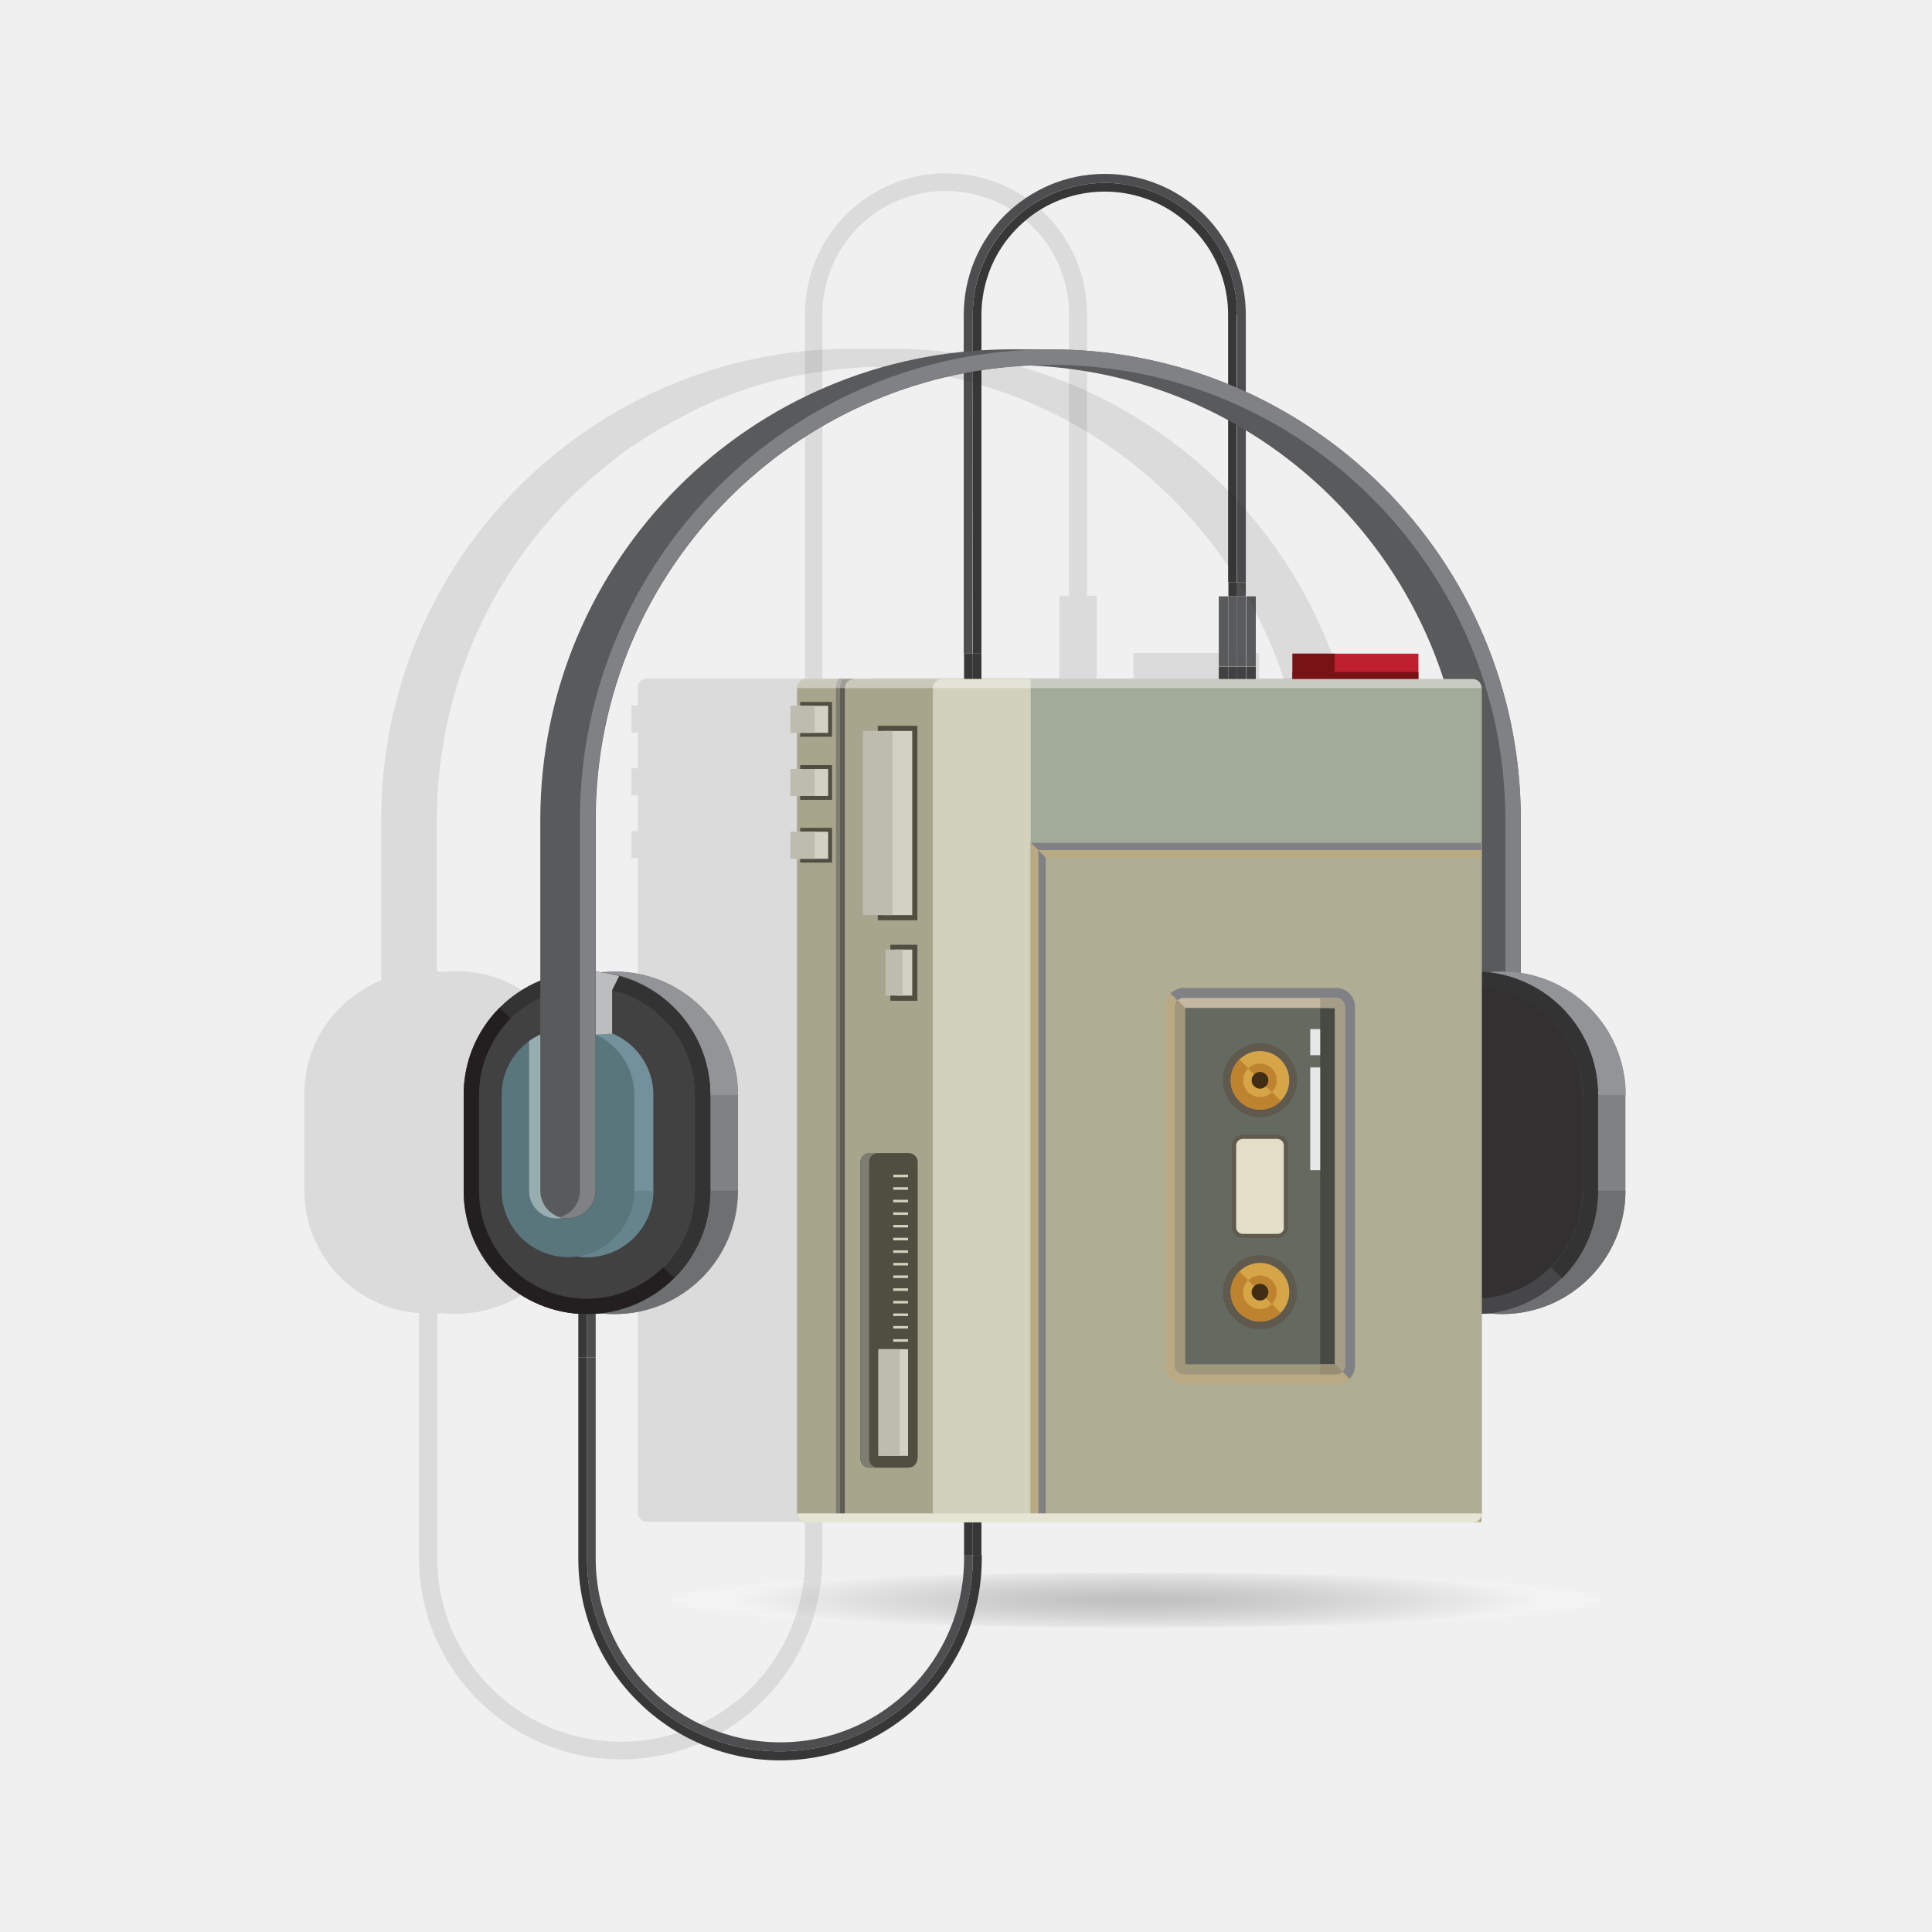
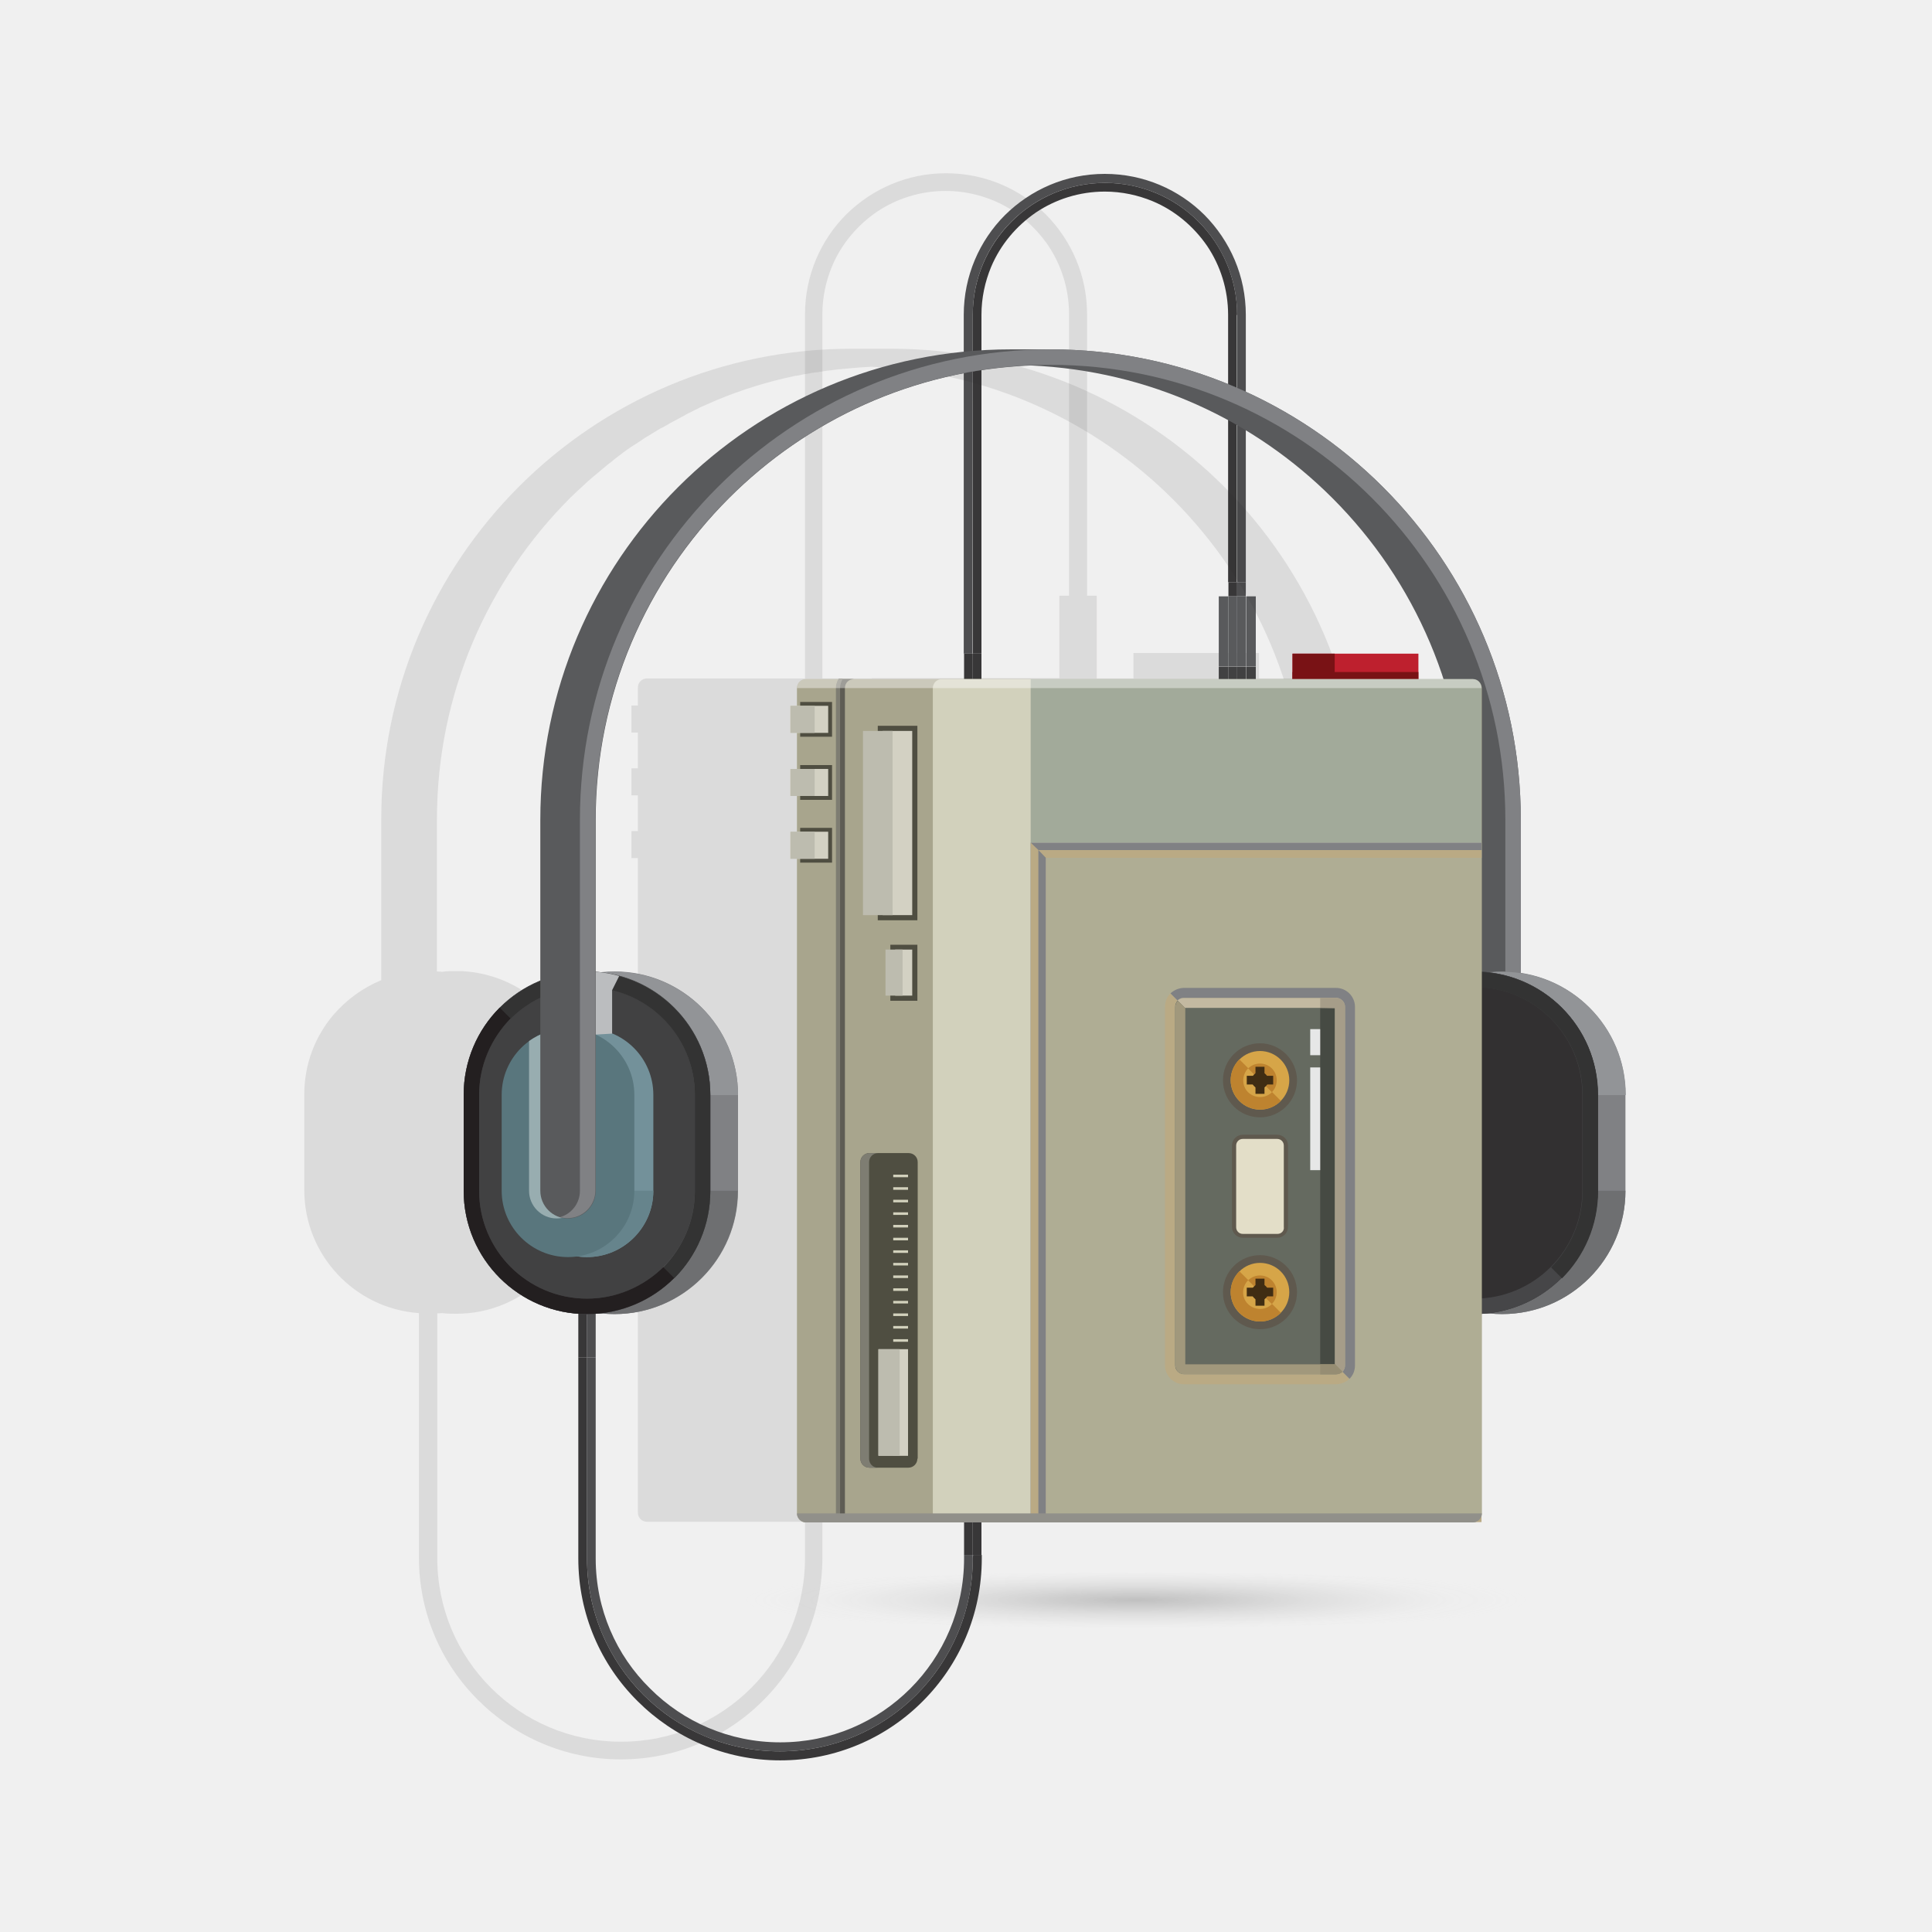
<svg xmlns="http://www.w3.org/2000/svg" version="1.1" id="Walkman_00000109742996869359654660000007164779775222252988_" x="0px" y="0px" viewBox="0 0 600 600" style="enable-background:new 0 0 600 600;" xml:space="preserve">
  <style type="text/css">
	.st0{opacity:0.2;}
- 	.st1{fill:url(#partshadow_00000177473396306320976020000014695001669142185857_);}
+ 	.st1{fill:url(#partshadow_00000073693208065998531260000016011824449031040175_);}
	.st2{opacity:0.1;fill:#231F20;enable-background:new    ;}
	.st3{fill:#4E4E50;}
	.st4{fill:#383738;}
	.st5{fill:#595A5C;}
	.st6{fill:#414142;}
	.st7{fill:#808184;}
	.st8{fill:#6E6F71;}
	.st9{fill:#929497;}
	.st10{fill:#333333;}
	.st11{fill:#231F20;}
	.st12{fill:#73919A;}
	.st13{fill:#66848C;}
	.st14{fill:#BBBDBF;}
	.st15{fill:#59767D;}
	.st16{fill:#98ADB0;}
	.st17{fill:#323031;}
	.st18{fill:#464648;}
	.st19{fill:#BE202E;}
	.st20{fill:#791215;}
	.st21{fill:#A8A58D;}
	.st22{fill:#BAAA84;}
	.st23{fill:#D2D1BC;}
	.st24{fill:#5E5C54;}
	.st25{fill:#7E7D72;}
	.st26{opacity:0.3;fill:#94B5B7;enable-background:new    ;}
	.st27{fill:#656A60;}
	.st28{fill:#464A43;}
	.st29{fill:#C3B9A1;}
	.st30{fill:#A69D89;}
	.st31{fill:#A1987C;}
	.st32{fill:#5F594E;}
	.st33{fill:#D6A548;}
	.st34{fill:#BE832F;}
	.st35{fill:#402D13;}
	.st36{fill:#E3DEC8;}
	.st37{opacity:0.4;fill:#FFFFFF;enable-background:new    ;}
- 	.st38{fill:#E6E5D5;}
+ 	.st38{fill:#91908A;}
	.st39{fill:#968D73;}
	.st40{fill:#E6E7E7;}
	.st41{fill:#4F4E41;}
	.st42{fill:#D3D1C3;}
	.st43{fill:#BDBCAF;}
</style>
  <g id="hover-shadow_00000127042403151468939020000018367199087265360049_" class="st0">
-     <radialGradient id="partshadow_00000097477968091178614590000004746883370532666784_" cx="321.552" cy="-2.473" r="84.483" gradientTransform="matrix(1.4745 0 0 0.1246 -121.3337 497.2082)" gradientUnits="userSpaceOnUse">
+     <radialGradient id="partshadow_00000149352563667606599900000003776658243052721826_" cx="321.552" cy="-2.473" r="84.483" gradientTransform="matrix(1.4745 0 0 0.1246 -121.3337 497.2082)" gradientUnits="userSpaceOnUse">
      <stop offset="0" style="stop-color:#000000" />
-       <stop offset="8.552779e-02" style="stop-color:#0A0A0A" />
-       <stop offset="0.233" style="stop-color:#262626" />
-       <stop offset="0.425" style="stop-color:#545454" />
-       <stop offset="0.653" style="stop-color:#939393" />
-       <stop offset="0.91" style="stop-color:#E2E2E2" />
-       <stop offset="1" style="stop-color:#FFFFFF" />
+       <stop offset="8.552772e-02" style="stop-color:#0A0A0A;stop-opacity:0.914" />
+       <stop offset="0.233" style="stop-color:#262626;stop-opacity:0.767" />
+       <stop offset="0.425" style="stop-color:#545454;stop-opacity:0.575" />
+       <stop offset="0.653" style="stop-color:#939393;stop-opacity:0.346" />
+       <stop offset="0.91" style="stop-color:#E2E2E2;stop-opacity:8.952129e-02" />
+       <stop offset="1" style="stop-color:#FFFFFF;stop-opacity:0" />
    </radialGradient>
-     <ellipse id="partshadow" style="fill:url(#partshadow_00000097477968091178614590000004746883370532666784_);" cx="352.8" cy="496.9" rx="144.6" ry="8.5" />
+     <ellipse id="partshadow" style="fill:url(#partshadow_00000149352563667606599900000003776658243052721826_);" cx="352.8" cy="496.9" rx="144.6" ry="8.5" />
  </g>
  <g id="shadow">
    <path id="body_00000111876369935462760190000012001470003278162867_" class="st2" d="M408,210.7h-17v-2.2v-5.7h-26h-13v5.7v2.2   h-11.4v-3.9V185h-3v-4.4v-83c0-12.1-4.9-23-12.8-31c-7.9-7.9-18.9-12.8-31-12.8s-23,4.9-31,12.8c-7.9,7.9-12.8,18.9-12.8,31v105.2   v7.9h-6.9h-27.4h-3.5H211h-10.1c-1.5,0-2.8,1.2-2.8,2.8v5.6h-2v8.4h2v11.1h-2v8.4h2v11.1h-2v8.4h2v203.3c0,1.5,1.2,2.8,2.8,2.8H211   h1.3h3.5h27.4h27.6h2.3h2.3H408h2.8v-2.8V266.2v-2.3v-2.3v-48C410.7,212,409.5,210.7,408,210.7z M270.7,210.7h-15.3v-7.9V97.6   c0-5.3,1.1-10.3,3-14.9c2.9-6.9,7.8-12.7,13.9-16.9c6.1-4.1,13.5-6.5,21.4-6.5c5.3,0,10.3,1.1,14.9,3c6.9,2.9,12.7,7.8,16.9,13.9   c4.1,6.1,6.5,13.5,6.5,21.4v83v4.4h-3v21.7v3.9h-58.3V210.7z" />
  </g>
  <g id="aux-2">
    <path class="st3" d="M302.1,97.8c0-22.7,18.4-41,41.1-41s41,18.4,41,41v83h2.7v-83c0-12.1-4.9-23-12.8-31   c-7.9-7.9-18.9-12.8-31-12.8s-23,4.9-31,12.8c-7.9,7.9-12.8,18.9-12.8,31V203h2.7L302.1,97.8L302.1,97.8z" />
    <rect x="384.2" y="214.9" class="st3" width="2.7" height="40.1" />
    <rect x="384.2" y="180.8" class="st3" width="2.7" height="4.4" />
    <path class="st4" d="M384.2,97.8c0-22.7-18.4-41-41-41c-22.7,0-41.1,18.4-41.1,41V203h2.7V97.8c0-5.3,1.1-10.3,3-14.9   c2.9-6.9,7.8-12.7,13.9-16.9c6.1-4.1,13.5-6.5,21.4-6.5c5.3,0,10.3,1.1,14.9,3c6.9,2.9,12.7,7.8,16.9,13.9   c4.1,6.1,6.5,13.5,6.5,21.4v83h2.7v-83H384.2z" />
    <rect x="381.5" y="180.8" class="st4" width="2.7" height="4.4" />
    <rect x="381.5" y="214.9" class="st4" width="2.7" height="40.1" />
    <rect x="387" y="185.2" class="st5" width="3" height="21.7" />
    <rect x="384.2" y="185.2" class="st5" width="2.7" height="21.7" />
    <rect x="378.5" y="185.2" class="st5" width="3" height="21.7" />
    <rect x="381.5" y="185.2" class="st5" width="2.7" height="21.7" />
    <rect x="299.4" y="203" class="st4" width="2.7" height="16.2" />
    <rect x="302.1" y="203" class="st4" width="2.7" height="16.2" />
    <rect x="387" y="207" class="st6" width="3" height="7.9" />
    <rect x="384.2" y="207" class="st6" width="2.7" height="7.9" />
    <rect x="378.5" y="207" class="st6" width="3" height="7.9" />
    <rect x="381.5" y="207" class="st6" width="2.7" height="7.9" />
  </g>
  <g id="headphones">
    <path id="headphones_x2B_aux" class="st2" d="M422.9,302v-47.6c0-80.7-65.4-146.1-146.1-146.1c-2.1,0-10.3,0-12.3,0   c-80.7,0-146.1,65.4-146.1,146.1v50c-5.8,2.4-10.8,6.1-14.8,10.7c-5.7,6.7-9.1,15.3-9.1,24.7v29.8c0,20.2,15.7,36.8,35.6,38.2v13.4   v62.5c0,17.3,7,33,18.4,44.3c11.3,11.3,27,18.4,44.3,18.4s33-7,44.3-18.4c11.3-11.3,18.3-27,18.3-44.3v-1.1V219h-2.7H250v263.7v1.1   c0,15.8-6.4,30.1-16.7,40.4c-10.4,10.4-24.6,16.7-40.4,16.7s-30.1-6.4-40.4-16.7c-10.4-10.4-16.7-24.6-16.7-40.4v-62.5v-13.4   c0.5,0,1-0.1,1.6-0.1c1.4,0.2,2.8,0.2,4.3,0.2c21.2,0,38.3-17.2,38.3-38.3v-29.8c0-20.5-16.1-37.2-36.4-38.3c-0.7,0-1.3,0-2,0   s-1.3,0-2,0c-0.8,0-1.6,0.1-2.3,0.2c-0.4,0-0.9-0.1-1.3-0.1c-0.1,0-0.2,0-0.3,0v-47.2c0-39,15.8-74.3,41.4-99.9   c0.8-0.8,1.6-1.5,2.4-2.3c0.3-0.2,0.5-0.5,0.8-0.7c0.5-0.5,1.1-1,1.6-1.5c0.3-0.3,0.6-0.6,1-0.9c0.5-0.4,1-0.9,1.5-1.3   c0.4-0.3,0.7-0.6,1.1-0.9c0.5-0.4,1-0.8,1.4-1.2c0.4-0.3,0.8-0.6,1.1-0.9c0.5-0.4,0.9-0.8,1.4-1.1c0.4-0.3,0.8-0.6,1.2-1   c0.5-0.4,0.9-0.7,1.4-1.1c0.4-0.3,0.9-0.6,1.3-1c0.5-0.3,0.9-0.7,1.4-1c0.4-0.3,0.9-0.6,1.3-0.9c0.5-0.3,0.9-0.6,1.4-0.9   c0.5-0.3,0.9-0.6,1.4-0.9c0.4-0.3,0.9-0.6,1.3-0.9c0.5-0.3,1-0.6,1.5-0.9c0.4-0.3,0.9-0.5,1.3-0.8c0.5-0.3,1-0.6,1.5-0.9   c0.4-0.3,0.8-0.5,1.3-0.7c0.5-0.3,1.1-0.6,1.6-0.9c0.4-0.2,0.8-0.5,1.2-0.7c0.6-0.3,1.1-0.6,1.7-0.9c0.4-0.2,0.8-0.4,1.1-0.6   c0.6-0.3,1.2-0.6,1.8-1c0.3-0.2,0.7-0.3,1-0.5c0.7-0.3,1.3-0.7,2-1c0.3-0.1,0.5-0.2,0.8-0.4c0.7-0.4,1.5-0.7,2.2-1   c0.1-0.1,0.3-0.1,0.4-0.2c7.8-3.5,15.9-6.2,24.4-8.2h0.1c1-0.2,2.1-0.5,3.1-0.7c0.1,0,0.1,0,0.2,0c1-0.2,2-0.4,3.1-0.6   c0.1,0,0.2,0,0.2,0c1-0.2,2-0.4,3.1-0.5c0.1,0,0.2,0,0.2,0c1-0.2,2.1-0.3,3.1-0.5c0.1,0,0.1,0,0.2,0c1.1-0.1,2.1-0.3,3.2-0.4h0.1   c1.1-0.1,2.2-0.2,3.3-0.3l0,0c2.2-0.2,4.5-0.4,6.8-0.5c36.6,1.6,69.5,17,93.7,41.2c25.6,25.6,41.4,60.9,41.4,99.9v47.3   c-19.9,1.4-35.5,18-35.5,38.2v29.8c0,21.2,17.2,38.3,38.3,38.3c1.5,0,2.9-0.1,4.3-0.2c1.4,0.2,2.8,0.2,4.3,0.2   c21.2,0,38.3-17.2,38.3-38.3v-29.8C455.4,320.7,441.3,304.8,422.9,302z" />
    <g id="aux-1">
      <path class="st3" d="M182.3,484c0,33.1,26.8,59.9,59.9,59.9s59.9-26.8,59.9-59.9v-1.1h-2.7v1.1c0,15.8-6.4,30.1-16.7,40.4    c-10.4,10.4-24.6,16.7-40.4,16.7s-30.1-6.4-40.4-16.7C191.4,514.1,185,499.8,185,484v-62.5h-2.7V484z" />
      <rect x="182.3" y="364.5" class="st3" width="2.7" height="57" />
      <path class="st4" d="M302.1,484c0,33.1-26.8,59.9-59.9,59.9s-59.9-26.8-59.9-59.9v-62.5h-2.7V484c0,17.3,7,33,18.4,44.3    c11.3,11.3,27,18.4,44.3,18.4s33-7,44.3-18.4c11.3-11.3,18.3-27,18.3-44.3v-1.1h-2.7L302.1,484L302.1,484z" />
      <rect x="179.6" y="364.5" class="st4" width="2.7" height="57" />
      <rect x="299.4" y="219.2" class="st4" width="2.7" height="263.7" />
      <rect x="302.1" y="219.2" class="st4" width="2.7" height="263.7" />
    </g>
    <path class="st7" d="M190.9,301.7c-21.2,0-38.3,17.2-38.3,38.3v29.8c0,21.2,17.2,38.3,38.3,38.3c21.2,0,38.3-17.2,38.3-38.3V340   C229.2,318.9,212,301.7,190.9,301.7z" />
    <path class="st8" d="M152.5,369.8c0,21.2,17.2,38.3,38.3,38.3c21.2,0,38.3-17.2,38.3-38.3H152.5z" />
    <path class="st9" d="M229.2,340.1c0-21.2-17.2-38.3-38.3-38.3c-21.2,0-38.3,17.2-38.3,38.3H229.2z" />
    <path class="st6" d="M182.3,301.7c-21.2,0-38.3,17.2-38.3,38.3v29.8c0,21.2,17.2,38.3,38.3,38.3c21.2,0,38.3-17.2,38.3-38.3V340   C220.6,318.9,203.5,301.7,182.3,301.7z" />
    <path class="st5" d="M182.3,301.7c-21.2,0-38.3,17.2-38.3,38.3v29.8c0,21.2,17.2,38.3,38.3,38.3c21.2,0,38.3-17.2,38.3-38.3V340   C220.6,318.9,203.5,301.7,182.3,301.7z M215.8,369.8c0,18.5-15,33.5-33.5,33.5s-33.5-15-33.5-33.5V340c0-18.5,15-33.5,33.5-33.5   s33.5,15,33.5,33.5V369.8z" />
    <path class="st10" d="M220.6,340.1c0-21.2-17.2-38.3-38.3-38.3c-10.6,0-20.2,4.3-27.1,11.2l3.4,3.4c6.1-6.1,14.4-9.8,23.7-9.8   c18.5,0,33.5,15,33.5,33.5v29.8c0,9.2-3.8,17.6-9.8,23.7l3.4,3.4c6.9-6.9,11.2-16.5,11.2-27.1L220.6,340.1L220.6,340.1z" />
    <path class="st11" d="M182.3,403.3c-18.5,0-33.5-15-33.5-33.5V340c0-9.2,3.8-17.6,9.8-23.7l-3.4-3.4c-6.9,6.9-11.2,16.5-11.2,27.1   v29.8c0,21.2,17.2,38.3,38.3,38.3c10.6,0,20.2-4.3,27.1-11.2l-3.4-3.4C199.9,399.5,191.5,403.3,182.3,403.3z" />
    <path class="st12" d="M202.9,369.8c0,11.4-9.3,20.6-20.6,20.6c-11.4,0-20.6-9.3-20.6-20.6V340c0-11.4,9.3-20.6,20.6-20.6   c11.4,0,20.6,9.3,20.6,20.6V369.8z" />
    <path class="st13" d="M202.9,369.8c0,11.4-9.3,20.6-20.6,20.6c-11.4,0-20.6-9.3-20.6-20.6H202.9z" />
    <path class="st14" d="M182.3,301.7c-0.7,0-1.4,0-2.1,0.1v23.4l4.8-3.9l5.1-0.3v-13.5l2.2-4.4C189.1,302.2,185.7,301.7,182.3,301.7z   " />
    <path class="st15" d="M197,369.8c0,11.4-9.3,20.6-20.6,20.6c-11.4,0-20.6-9.3-20.6-20.6V340c0-11.4,9.3-20.6,20.6-20.6   c11.4,0,20.6,9.3,20.6,20.6V369.8z" />
    <path class="st16" d="M176.4,319.4c-4.5,0-8.7,1.5-12.1,3.9v46.5c0,4.7,3.8,8.6,8.6,8.6c4.7,0,8.6-3.8,8.6-8.6V320   C179.9,319.6,178.1,319.4,176.4,319.4z" />
    <path class="st5" d="M326.2,108.5c-2.1,0-10.3,0-12.3,0c-80.7,0-146.1,65.4-146.1,146.1v115.2c0,4.7,3.8,8.6,8.6,8.6   c4.7,0,8.6-3.8,8.6-8.6V254.6c0-39,15.8-74.3,41.4-99.9c24.2-24.2,57.2-39.7,93.7-41.2c36.6,1.6,69.5,17,93.7,41.2   c25.6,25.6,41.4,60.9,41.4,99.9v115.2c0,1.3,1.1,2.4,2.4,2.4s11,0,12.3,0s2.4-1.1,2.4-2.4V254.6   C472.3,173.9,406.9,108.5,326.2,108.5z" />
    <path class="st7" d="M326.2,108.5c-80.7,0-146.1,65.4-146.1,146.1v115.2c0,3.9-2.6,7.2-6.2,8.2c0.8,0.2,1.6,0.3,2.4,0.3   c4.7,0,8.6-3.8,8.6-8.6V254.6c0-39,15.8-74.3,41.4-99.9s60.9-41.4,99.9-41.4s74.3,15.8,99.9,41.4s41.4,60.9,41.4,99.9v115.2   c0,1.3,1.1,2.4,2.4,2.4s2.4-1.1,2.4-2.4V254.6C472.3,173.9,406.9,108.5,326.2,108.5z" />
    <path class="st7" d="M466.5,301.7c-21.2,0-38.3,17.2-38.3,38.3v29.8c0,21.2,17.2,38.3,38.3,38.3c21.2,0,38.3-17.2,38.3-38.3V340   C504.9,318.9,487.7,301.7,466.5,301.7z" />
    <path class="st8" d="M428.2,369.8c0,21.2,17.2,38.3,38.3,38.3c21.2,0,38.3-17.2,38.3-38.3H428.2z" />
    <path class="st9" d="M504.9,340.1c0-21.2-17.2-38.3-38.3-38.3c-21.2,0-38.3,17.2-38.3,38.3H504.9z" />
    <path class="st17" d="M457.9,301.7c-21.2,0-38.3,17.2-38.3,38.3v29.8c0,21.2,17.2,38.3,38.3,38.3c21.2,0,38.3-17.2,38.3-38.3V340   C496.3,318.9,479.1,301.7,457.9,301.7z" />
    <path class="st18" d="M457.9,301.7c-21.2,0-38.3,17.2-38.3,38.3v29.8c0,21.2,17.2,38.3,38.3,38.3c21.2,0,38.3-17.2,38.3-38.3V340   C496.3,318.9,479.1,301.7,457.9,301.7z M491.4,369.8c0,18.5-15,33.5-33.5,33.5s-33.5-15-33.5-33.5V340c0-18.5,15-33.5,33.5-33.5   s33.5,15,33.5,33.5V369.8z" />
    <path class="st10" d="M496.3,340.1c0-21.2-17.2-38.3-38.3-38.3c-10.6,0-20.2,4.3-27.1,11.2l3.4,3.4c6.1-6.1,14.4-9.8,23.7-9.8   c18.5,0,33.5,15,33.5,33.5v29.8c0,9.2-3.8,17.6-9.8,23.7l3.4,3.4c6.9-6.9,11.2-16.5,11.2-27.1L496.3,340.1L496.3,340.1z" />
  </g>
  <g id="power-btn">
    <rect x="401.4" y="203" class="st19" width="39.1" height="15.8" />
    <rect x="401.4" y="203" class="st20" width="13.1" height="15.8" />
    <rect x="401.4" y="208.7" class="st20" width="39.1" height="10.1" />
  </g>
  <g id="body">
    <path class="st21" d="M457.4,210.9H250.3c-1.5,0-2.8,1.2-2.8,2.8V470c0,1.5,1.2,2.8,2.8,2.8h207.1c1.5,0,2.8-1.2,2.8-2.8V213.7   C460.1,212.1,458.9,210.9,457.4,210.9z" />
    <rect x="322.5" y="264" class="st22" width="137.6" height="208.7" />
    <path class="st23" d="M292.5,210.9c-1.5,0-2.8,1.2-2.8,2.8V470c0,1.5,1.2,2.8,2.8,2.8h27.6V210.9H292.5z" />
    <g>
      <path class="st24" d="M265.2,210.9h-4.7c-0.5,0.8-0.8,1.8-0.8,2.8V470c0,1,0.3,2,0.8,2.8h4.7c-1.5,0-2.8-1.2-2.8-2.8V213.7    C262.4,212.1,263.6,210.9,265.2,210.9z" />
      <path class="st25" d="M260.9,213.7c0-1,0.3-2,0.8-2.8h-1.3c-0.5,0.8-0.8,1.8-0.8,2.8V470c0,1,0.3,2,0.8,2.8h1.3    c-0.5-0.8-0.8-1.8-0.8-2.8V213.7z" />
    </g>
    <path class="st26" d="M457.4,210.9H320.1v261.9h137.2c1.5,0,2.8-1.2,2.8-2.8V213.7C460.1,212.1,458.9,210.9,457.4,210.9z" />
    <polygon class="st23" points="320.1,472.8 324.8,472.8 324.8,266.4 460.1,266.4 460.1,261.7 320.1,261.7  " />
    <polygon class="st7" points="460.1,264 460.1,261.7 320.1,261.7 320.1,472.8 322.5,472.8 322.5,264  " />
    <polygon class="st22" points="320.1,261.7 320.1,472.8 322.5,472.8 322.5,264  " />
    <polygon class="st22" points="324.8,266.4 460.1,266.4 460.1,264 322.5,264 322.5,472.8 324.8,472.8  " />
    <polygon class="st7" points="324.8,266.4 322.5,264 322.5,472.8 324.8,472.8  " />
    <path class="st27" d="M417.7,424c0,1.5-1.2,2.8-2.8,2.8h-47.2c-1.5,0-2.8-1.2-2.8-2.8V312.7c0-1.5,1.2-2.8,2.8-2.8h47.2   c1.5,0,2.8,1.2,2.8,2.8V424z" />
    <path class="st28" d="M414.9,310H410v116.8h4.9c1.5,0,2.8-1.2,2.8-2.8V312.7C417.7,311.2,416.4,310,414.9,310z" />
    <path class="st22" d="M414.9,426.8h-47.2c-1.5,0-2.8-1.2-2.8-2.8V312.7c0-0.8,0.3-1.5,0.8-2l-2.2-2.2c-1.1,1.1-1.7,2.5-1.7,4.2V424   c0,3.2,2.6,5.9,5.9,5.9h47.2c1.6,0,3.1-0.7,4.2-1.7l-2.2-2.2C416.4,426.5,415.7,426.8,414.9,426.8z" />
    <path class="st7" d="M420.8,312.7c0-3.2-2.6-5.9-5.9-5.9h-47.2c-1.6,0-3.1,0.7-4.2,1.7l2.2,2.2c0.5-0.5,1.2-0.8,2-0.8h47.2   c1.5,0,2.8,1.2,2.8,2.8V424c0,0.8-0.3,1.5-0.8,2l2.2,2.2c1.1-1.1,1.7-2.5,1.7-4.2L420.8,312.7L420.8,312.7z" />
    <path class="st29" d="M414.6,313.1v110.6l0,0l2.3,2.3c0.5-0.5,0.8-1.2,0.8-2V312.7c0-1.5-1.2-2.8-2.8-2.8h-47.2   c-0.8,0-1.5,0.3-2,0.8l2.3,2.3h46.6V313.1z" />
    <path class="st30" d="M414.6,313.1v110.6l0,0l2.3,2.3c0.5-0.5,0.8-1.2,0.8-2V312.7c0-1.5-1.2-2.8-2.8-2.8H410v3.1L414.6,313.1   L414.6,313.1z" />
    <path class="st31" d="M414.6,423.7h-46.5V313.1l-2.3-2.3c-0.5,0.5-0.8,1.2-0.8,2V424c0,1.5,1.2,2.8,2.8,2.8H415   c0.8,0,1.5-0.3,2-0.8L414.6,423.7z" />
-     <g>
-       <g>
+     <g id="dials">
+       <g id="dial-2">
        <path class="st32" d="M402.8,335.5c0,6.3-5.1,11.5-11.5,11.5c-6.3,0-11.5-5.1-11.5-11.5c0-6.3,5.1-11.5,11.5-11.5     C397.6,324,402.8,329.2,402.8,335.5z" />
        <path class="st33" d="M400.4,335.5c0,5-4.1,9.1-9.1,9.1s-9.1-4.1-9.1-9.1s4.1-9.1,9.1-9.1S400.4,330.5,400.4,335.5z" />
        <path class="st34" d="M397.8,341.9c-3.6,3.6-9.3,3.6-12.9,0s-3.6-9.3,0-12.9L397.8,341.9z" />
        <path class="st34" d="M396.5,335.5c0,2.9-2.3,5.2-5.2,5.2c-2.9,0-5.2-2.3-5.2-5.2c0-2.9,2.3-5.2,5.2-5.2S396.5,332.6,396.5,335.5     z" />
        <path class="st33" d="M395,339.2c-2,2-5.3,2-7.4,0c-2-2-2-5.3,0-7.4L395,339.2z" />
        <path class="st35" d="M393.9,335.5c0,1.4-1.2,2.6-2.6,2.6s-2.6-1.2-2.6-2.6s1.2-2.6,2.6-2.6C392.7,332.9,393.9,334.1,393.9,335.5     z" />
-       </g>
-       <g>
+         <polygon class="st35" points="392.7,334.1 392.7,331.3 389.9,331.3 389.9,334.1 387.2,334.1 387.2,336.8 389.9,336.8      389.9,339.7 392.7,339.7 392.7,336.8 395.4,336.8 395.4,334.1    " />
+       </g>
+       <g id="dial-1">
        <path class="st32" d="M402.8,401.3c0,6.3-5.1,11.5-11.5,11.5c-6.3,0-11.5-5.1-11.5-11.5c0-6.3,5.1-11.5,11.5-11.5     C397.6,389.8,402.8,394.9,402.8,401.3z" />
        <path class="st33" d="M400.4,401.3c0,5-4.1,9.1-9.1,9.1s-9.1-4.1-9.1-9.1s4.1-9.1,9.1-9.1C396.3,392.2,400.4,396.2,400.4,401.3z" />
        <path class="st34" d="M397.8,407.7c-3.6,3.6-9.3,3.6-12.9,0s-3.6-9.3,0-12.9L397.8,407.7z" />
        <circle class="st34" cx="391.3" cy="401.3" r="5.2" />
        <path class="st33" d="M395,405c-2,2-5.3,2-7.4,0s-2-5.3,0-7.4L395,405z" />
        <path class="st35" d="M393.9,401.3c0,1.4-1.2,2.6-2.6,2.6s-2.6-1.2-2.6-2.6s1.2-2.6,2.6-2.6C392.7,398.7,393.9,399.8,393.9,401.3     z" />
+         <polygon class="st35" points="392.7,399.9 392.7,397.1 389.9,397.1 389.9,399.9 387.2,399.9 387.2,402.6 389.9,402.6      389.9,405.5 392.7,405.5 392.7,402.6 395.4,402.6 395.4,399.9    " />
      </g>
      <g>
        <path class="st36" d="M399.4,381c0,1.5-1.2,2.8-2.8,2.8H386c-1.5,0-2.8-1.2-2.8-2.8v-25.3c0-1.5,1.2-2.8,2.8-2.8h10.6     c1.5,0,2.8,1.2,2.8,2.8V381z" />
        <path class="st32" d="M396.6,352.4H386c-1.9,0-3.4,1.5-3.4,3.4V381c0,1.9,1.5,3.4,3.4,3.4h10.6c1.9,0,3.4-1.5,3.4-3.4l0,0v-25.3     C400,353.9,398.5,352.4,396.6,352.4z M398.2,382.6c-0.4,0.4-0.9,0.6-1.5,0.6H386c-0.6,0-1.1-0.2-1.5-0.6s-0.6-0.9-0.6-1.5v-25.3     c0-0.6,0.2-1.1,0.6-1.5s0.9-0.6,1.5-0.6h10.6c0.6,0,1.1,0.2,1.5,0.6s0.6,0.9,0.6,1.5V381l0,0     C398.8,381.6,398.6,382.2,398.2,382.6z" />
      </g>
    </g>
    <path class="st37" d="M457.4,210.9H250.3c-1.5,0-2.8,1.2-2.8,2.8h212.6C460.1,212.1,458.9,210.9,457.4,210.9z" />
    <path class="st38" d="M250.3,472.8h207.1c1.5,0,2.8-1.2,2.8-2.8H247.5C247.5,471.5,248.8,472.8,250.3,472.8z" />
    <path class="st39" d="M410,423.7v3.1h4.9c0.8,0,1.5-0.3,2-0.8l-2.3-2.3L410,423.7L410,423.7z" />
    <g>
      <rect x="406.9" y="319.6" class="st40" width="3.1" height="8.1" />
      <rect x="406.9" y="331.5" class="st40" width="3.1" height="31.9" />
    </g>
  </g>
  <g id="buttons">
    <g id="play">
      <rect id="base_00000104667866561138571140000004140924702823644546_" x="272.6" y="225.4" class="st41" width="12.3" height="60.4" />
      <path id="_x32_" class="st42" d="M283.3,284.2h-9.2V227h9.2V284.2z" />
      <path id="_x31_" class="st43" d="M277.2,284.2H268V227h9.2V284.2z" />
    </g>
    <g>
      <rect x="276.5" y="293.4" class="st41" width="8.4" height="17.4" />
      <path class="st42" d="M283.3,309.2H278v-14.3h5.3V309.2z" />
      <path class="st43" d="M280.3,309.2H275v-14.3h5.3V309.2z" />
    </g>
    <g>
      <rect x="248.5" y="218" class="st41" width="9.9" height="10.8" />
      <path class="st42" d="M257.2,227.6h-11.8v-8.4h11.8V227.6z" />
      <path class="st43" d="M253,227.6h-7.5v-8.4h7.5V227.6z" />
    </g>
    <g>
      <rect x="248.5" y="237.6" class="st41" width="9.9" height="10.8" />
      <path class="st42" d="M257.2,247.2h-11.8v-8.4h11.8V247.2z" />
      <path class="st43" d="M253,247.2h-7.5v-8.4h7.5V247.2z" />
    </g>
    <g>
      <rect x="248.5" y="257.1" class="st41" width="9.9" height="10.8" />
      <path class="st42" d="M257.2,266.7h-11.8v-8.4h11.8V266.7z" />
      <path class="st43" d="M253,266.7h-7.5v-8.4h7.5V266.7z" />
    </g>
    <g id="volume">
      <g id="base">
        <path class="st41" d="M284.9,453c0,1.5-1.2,2.8-2.8,2.8H270c-1.5,0-2.8-1.2-2.8-2.8v-92.1c0-1.5,1.2-2.8,2.8-2.8h12.2     c1.5,0,2.8,1.2,2.8,2.8V453H284.9z" />
        <path class="st25" d="M269.9,453v-92.1c0-1.5,1.2-2.8,2.8-2.8H270c-1.5,0-2.8,1.2-2.8,2.8V453c0,1.5,1.2,2.8,2.8,2.8h2.6     C271.1,455.8,269.9,454.6,269.9,453z" />
      </g>
      <g id="levels">
        <rect x="277.4" y="411.8" class="st23" width="4.6" height="0.8" />
        <rect x="277.4" y="407.9" class="st23" width="4.6" height="0.8" />
        <rect x="277.4" y="404" class="st23" width="4.6" height="0.8" />
        <rect x="277.4" y="400.1" class="st23" width="4.6" height="0.8" />
        <rect x="277.4" y="396.1" class="st23" width="4.6" height="0.8" />
        <rect x="277.4" y="392.2" class="st23" width="4.6" height="0.8" />
        <rect x="277.4" y="388.3" class="st23" width="4.6" height="0.8" />
        <rect x="277.4" y="384.4" class="st23" width="4.6" height="0.8" />
        <rect x="277.4" y="380.4" class="st23" width="4.6" height="0.8" />
        <rect x="277.4" y="376.5" class="st23" width="4.6" height="0.8" />
        <rect x="277.4" y="372.6" class="st23" width="4.6" height="0.8" />
        <rect x="277.4" y="368.7" class="st23" width="4.6" height="0.8" />
        <rect x="277.4" y="364.8" class="st23" width="4.6" height="0.8" />
        <rect x="277.4" y="451.2" class="st23" width="4.6" height="0.8" />
        <rect x="277.4" y="447.3" class="st23" width="4.6" height="0.8" />
        <rect x="277.4" y="443.4" class="st23" width="4.6" height="0.8" />
        <rect x="277.4" y="439.5" class="st23" width="4.6" height="0.8" />
        <rect x="277.4" y="435.5" class="st23" width="4.6" height="0.8" />
        <rect x="277.4" y="431.6" class="st23" width="4.6" height="0.8" />
        <rect x="277.4" y="427.7" class="st23" width="4.6" height="0.8" />
        <rect x="277.4" y="423.8" class="st23" width="4.6" height="0.8" />
        <rect x="277.4" y="419.8" class="st23" width="4.6" height="0.8" />
        <rect x="277.4" y="415.9" class="st23" width="4.6" height="0.8" />
      </g>
      <g id="slider">
        <rect x="272.8" y="419" class="st42" width="9.2" height="33.1" />
        <rect x="272.8" y="419" class="st43" width="6.6" height="33.1" />
      </g>
    </g>
  </g>
</svg>
